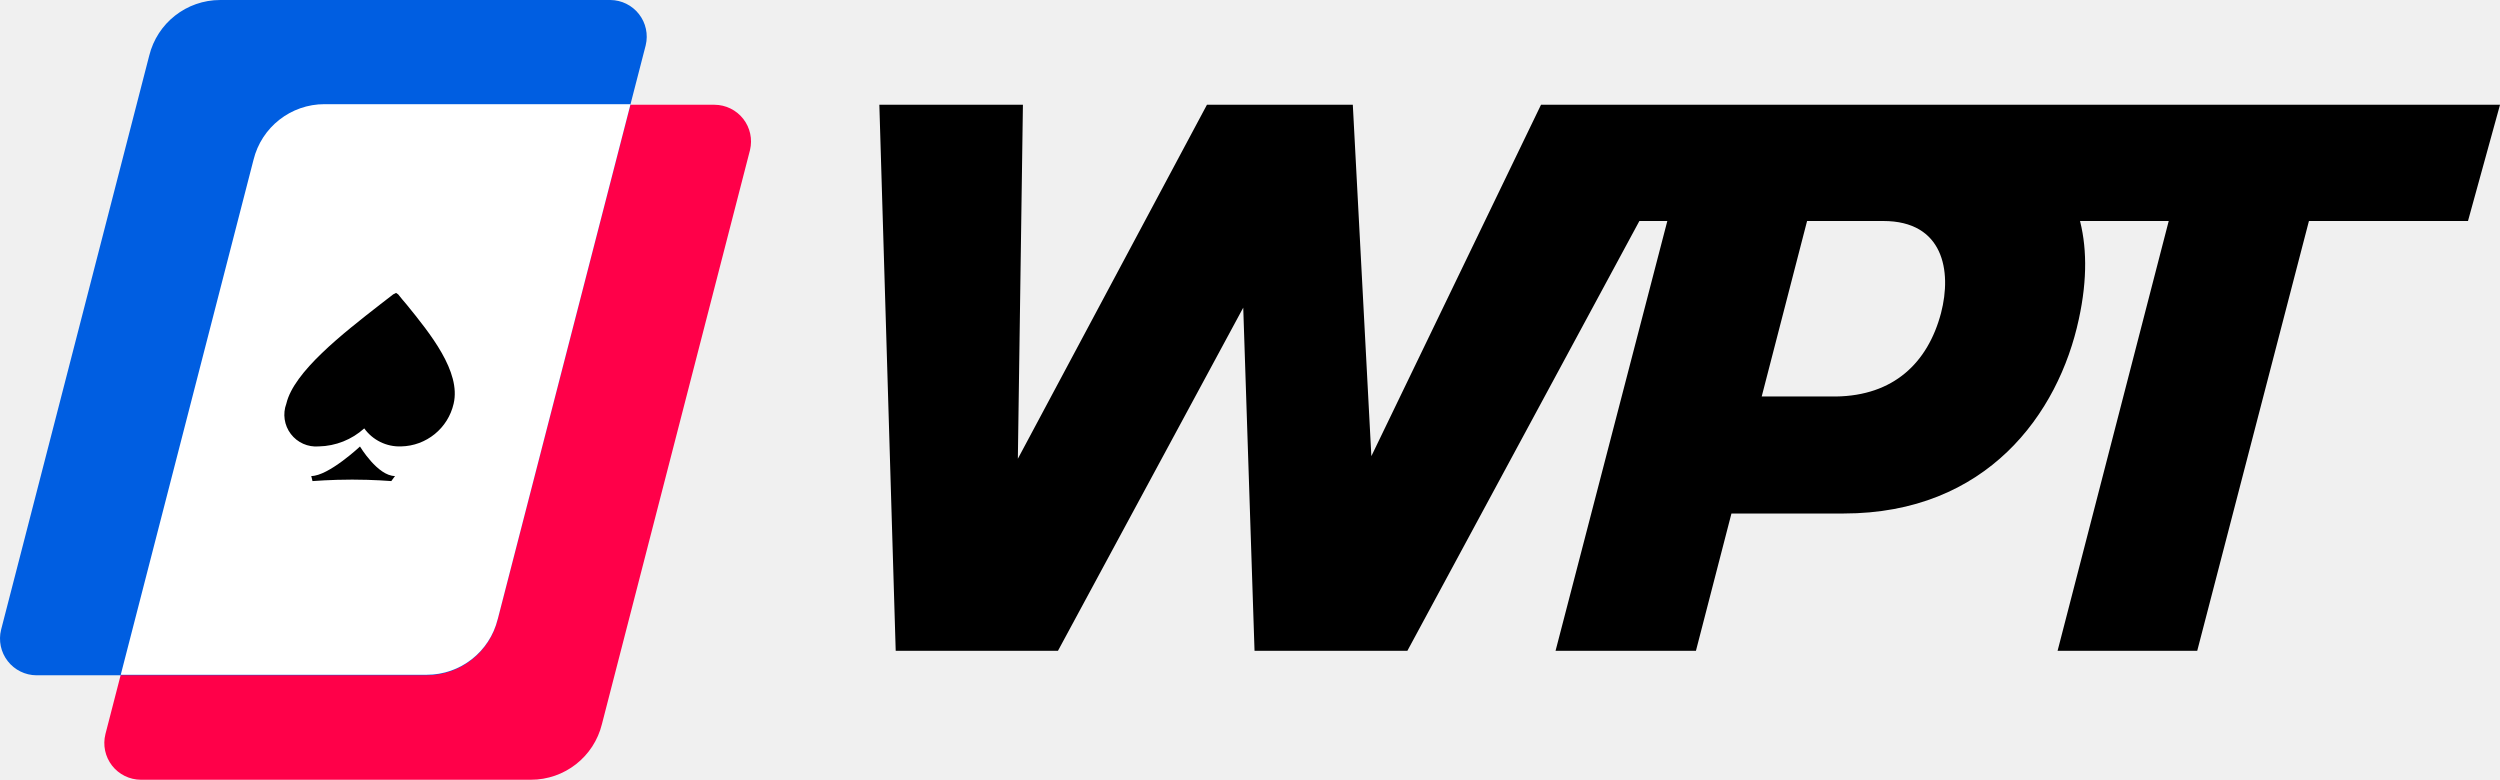
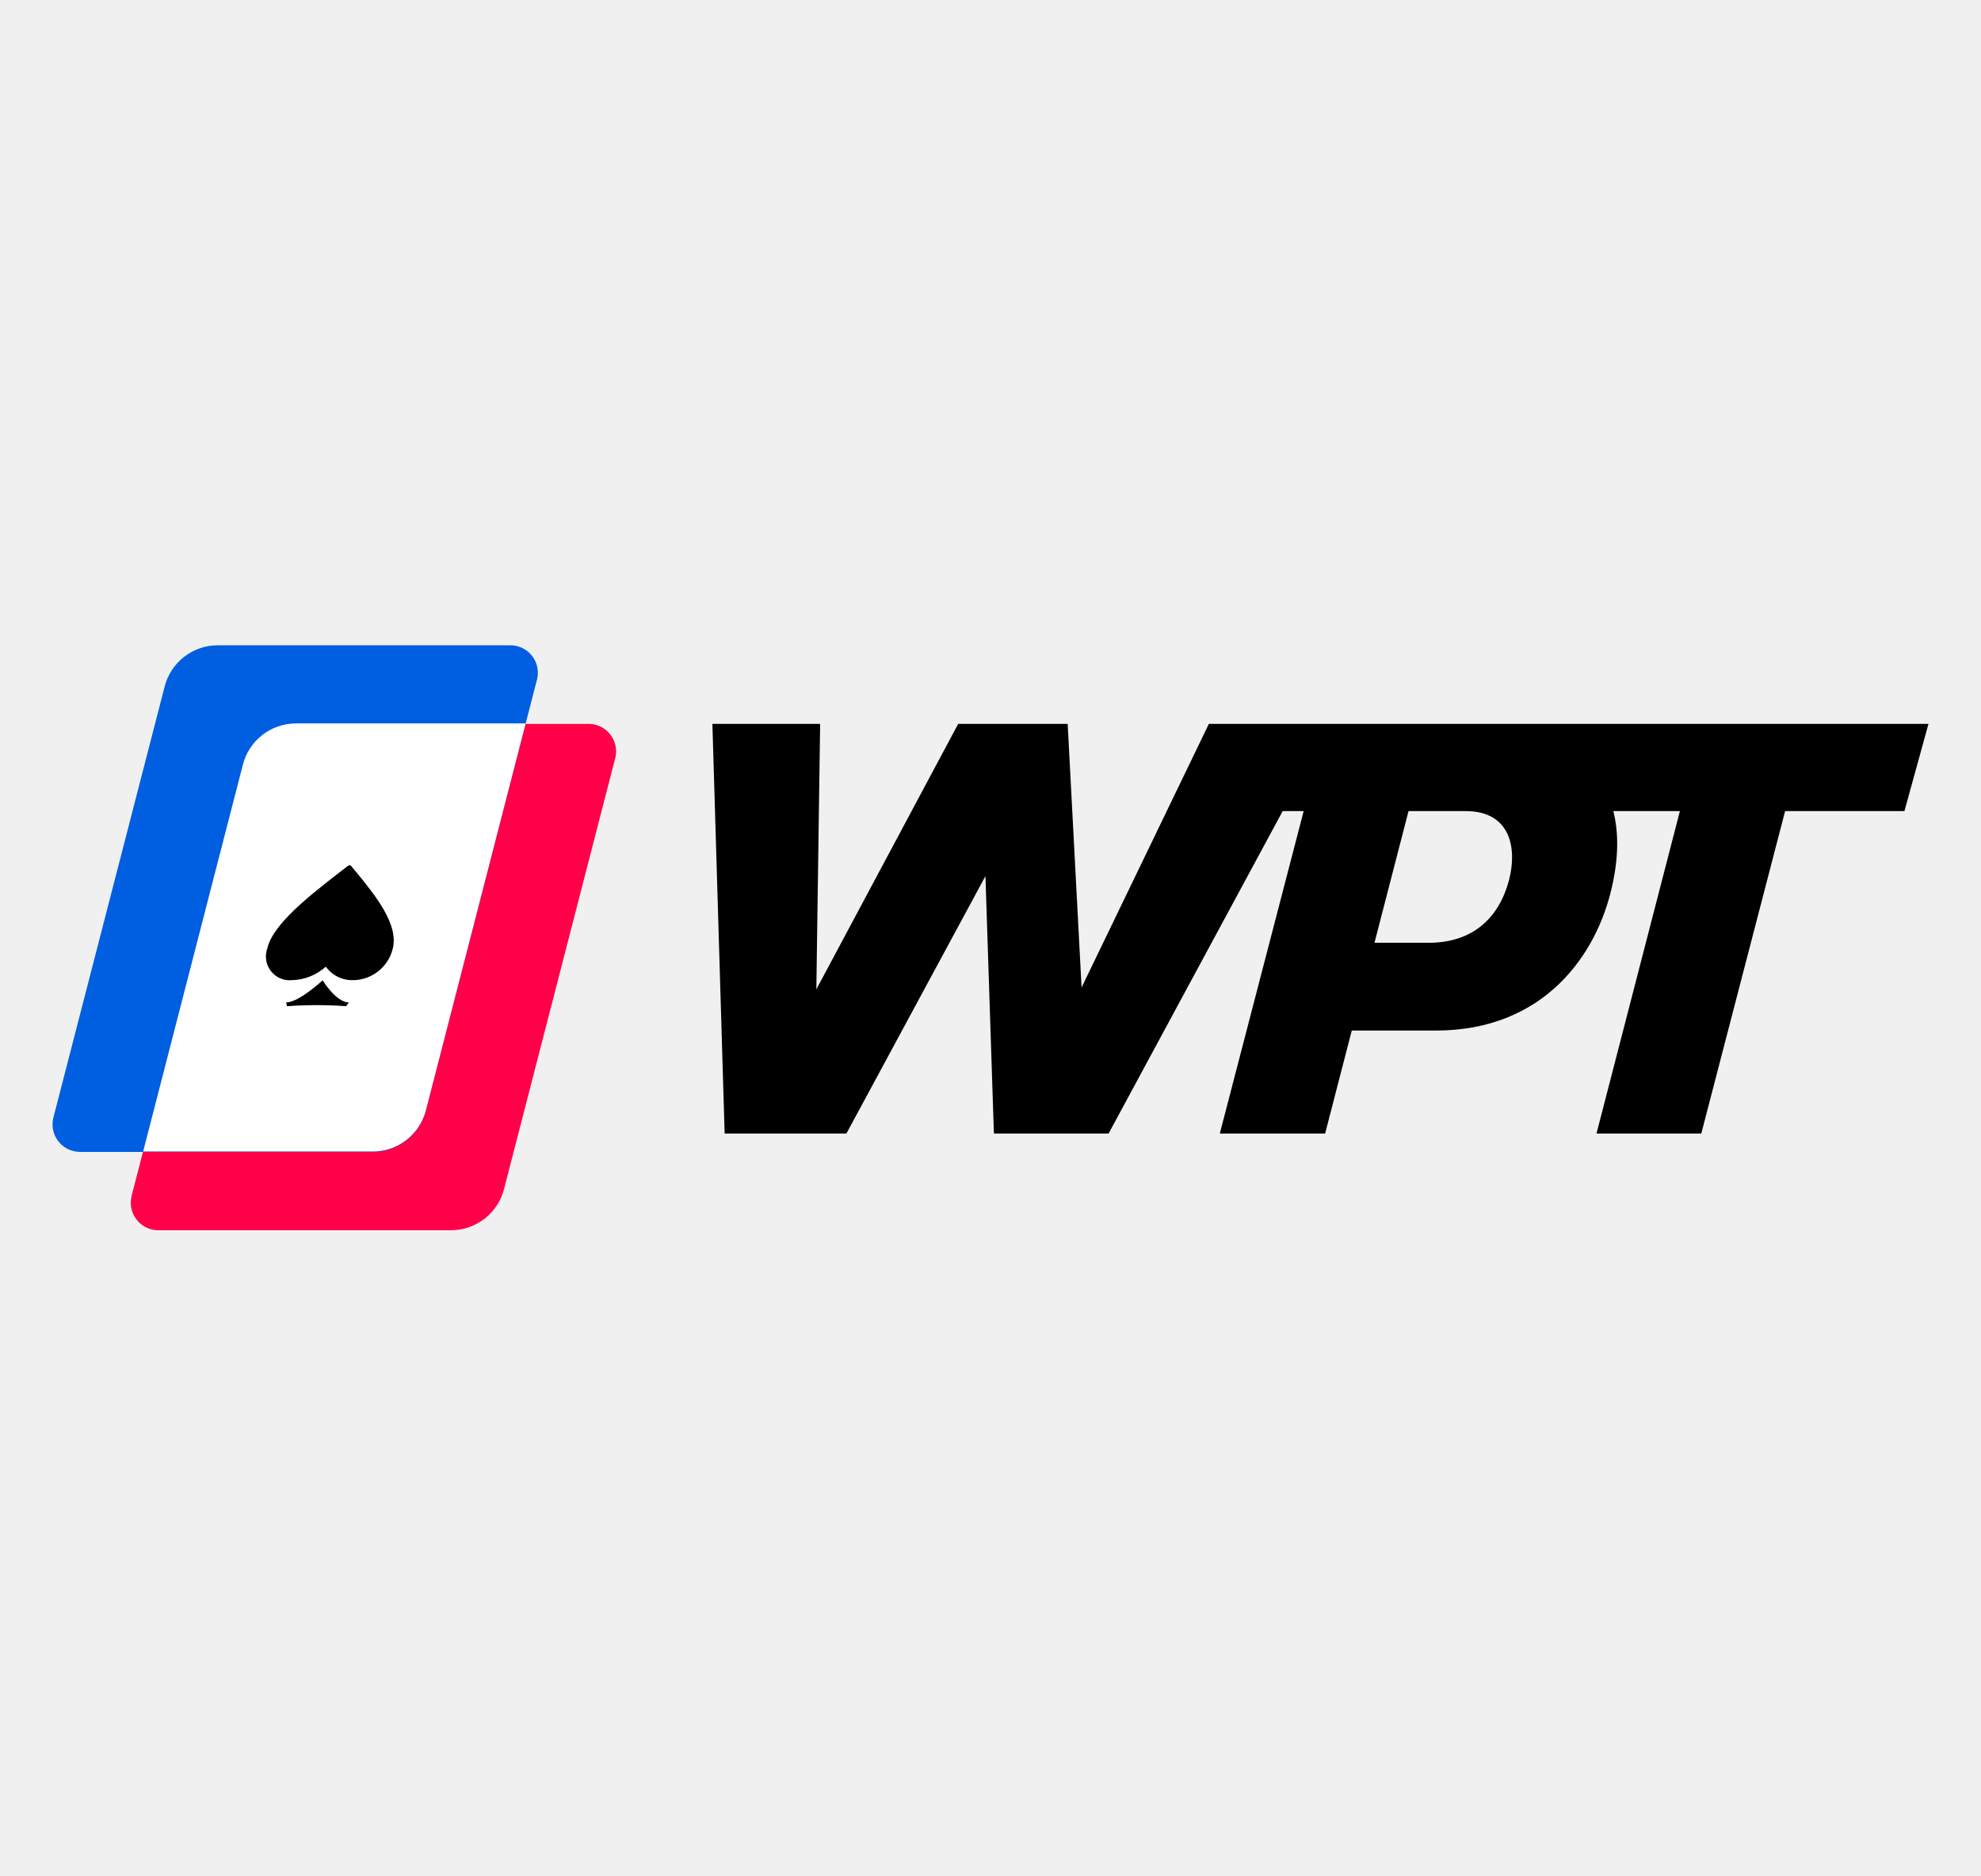
- <svg xmlns="http://www.w3.org/2000/svg" width="192" height="59.884" viewBox="0 0 192 59.884">
-   <g id="WPT_logo" data-name="WPT logo" transform="translate(-728.406 -2357.919)">
-     <path id="Path_4923" data-name="Path 4923" d="M96.763.6,74.126,42.536H64.143L84.389.6ZM69.934.6,47.291,42.536H36.332L58.733.6ZM72.15,42.536H62.388L61.008.6h8.928ZM44,42.536H34.83L33.574.6H44.6Zm90.785,0H124.062L134.906.6h10.781l-10.9,41.936Zm-38.5,0H85.506L96.412.6h10.72L96.288,42.536ZM91.918.6h66.123l-2.46,8.928H89.455L91.92.6ZM97.79.6h14.725c6.413,0,15.934,3.9,13.176,16.477-1.554,7.245-7.062,14.914-18.061,14.914H89.481c-.061.241,1.978-8.742,2.036-8.986h15.512c4.431-.056,7.069-2.578,8.082-6.409.844-3.238.18-7.069-4.429-7.069H95.346L97.792.6Z" transform="translate(762.366 2365.365)" />
-     <path id="Path_4924" data-name="Path 4924" d="M4.067,52.938a2.816,2.816,0,0,0,2.716,3.5H36.736A5.612,5.612,0,0,0,42.2,52.161L53.572,8.076A2.818,2.818,0,0,0,50.854,4.6H20.9a5.616,5.616,0,0,0-5.461,4.272L4.067,52.936Z" transform="translate(732.435 2361.365)" fill="#ff0049" />
-     <path id="Path_4925" data-name="Path 4925" d="M.084,48.962a2.818,2.818,0,0,0,2.715,3.5H32.753a5.612,5.612,0,0,0,5.465-4.3L49.591,4.076A2.816,2.816,0,0,0,46.875.6H16.916a5.616,5.616,0,0,0-5.457,4.276Z" transform="translate(728.406 2357.319)" fill="#005ee1" />
-     <path id="Path_4926" data-name="Path 4926" d="M33.563,44.129l10.2-39.552h-23.5a5.612,5.612,0,0,0-5.457,4.276L4.61,48.4H28.1a5.612,5.612,0,0,0,5.461-4.272Z" transform="translate(733.069 2361.342)" fill="#fff" />
-     <path id="Path_4927" data-name="Path 4927" d="M13.479,23.572a2.44,2.44,0,0,1-2.49-3.281c.577-2.46,4.335-5.383,7.2-7.617.352-.274.69-.537,1.006-.778l.225-.113.161.113c.2.253.416.517.644.778,1.81,2.229,4.19,5.157,3.613,7.617a4.224,4.224,0,0,1-4.033,3.281,3.334,3.334,0,0,1-2.832-1.384,5.367,5.367,0,0,1-3.482,1.384h-.01Z" transform="translate(739.407 2368.631)" />
-     <path id="Path_4928" data-name="Path 4928" d="M15.029,20.19c-1.637,0-3.051.113-3.051.113l-.093-.388c1.32,0,3.741-2.267,3.741-2.267s1.36,2.267,2.689,2.267l-.284.388S16.656,20.19,15.029,20.19Z" transform="translate(740.427 2374.563)" />
+ <svg xmlns="http://www.w3.org/2000/svg" id="Layer_1" data-name="Layer 1" viewBox="0 0 633.6 600">
+   <defs>
+     <style>
+       .cls-1 {
+         fill: #ff0049;
+       }
+ 
+       .cls-2 {
+         fill: #fff;
+       }
+ 
+       .cls-3 {
+         fill: #005ee1;
+       }
+     </style>
+   </defs>
+   <g id="WPT_logo" data-name="WPT logo">
+     <path id="Path_4923" data-name="Path 4923" d="M425.31,231.58l-70.74,131.05h-31.2l63.27-131.05h38.67ZM341.47,231.58l-70.76,131.05h-34.25l70-131.05h35ZM348.4,362.62h-30.51l-4.31-131.05h27.9l6.92,131.05ZM260.43,362.62h-28.66l-3.92-131.05h34.46l-1.87,131.05ZM544.13,362.62h-33.51l33.89-131.05h33.69l-34.06,131.05h0ZM423.82,362.62h-33.68l34.08-131.05h33.5l-33.89,131.05h0ZM410.17,231.58h206.63l-7.69,27.9h-206.64l7.7-27.9h0ZM428.52,231.58h46.02c20.04,0,49.79,12.19,41.17,51.49-4.86,22.64-22.07,46.61-56.44,46.61h-56.72c-.19.75,6.18-27.32,6.36-28.08h48.47c13.85-.17,22.09-8.06,25.26-20.03,2.64-10.12.56-22.09-13.84-22.09h-47.92l7.64-27.9h0Z" />
+     <path id="Path_4924" data-name="Path 4924" class="cls-1" d="M42.1,382.63c-1.18,4.71,1.68,9.49,6.4,10.67.68.17,1.38.26,2.09.26h93.6c8.09.02,15.15-5.5,17.07-13.37l35.54-137.76c1.14-4.73-1.78-9.48-6.51-10.62-.65-.16-1.32-.24-1.99-.24h-93.61c-8.08-.01-15.13,5.5-17.07,13.35l-35.54,137.7h0Z" />
+     <path id="Path_4925" data-name="Path 4925" class="cls-3" d="M17.07,357.56c-1.18,4.72,1.69,9.5,6.41,10.68.68.17,1.37.26,2.07.26h93.61c8.12.01,15.18-5.55,17.08-13.44l35.54-137.77c1.14-4.72-1.77-9.48-6.49-10.62-.65-.16-1.32-.24-2-.24h-93.62c-8.08,0-15.12,5.51-17.05,13.36l-35.55,137.77Z" />
+     <path id="Path_4926" data-name="Path 4926" class="cls-2" d="M136.26,355.03l31.87-123.6h-73.44c-8.08,0-15.13,5.51-17.05,13.36l-31.86,123.58h73.41c8.09.02,15.13-5.5,17.07-13.35h0Z" />
+     <path id="Path_4927" data-name="Path 4927" d="M93.3,313.57c-4.2.35-7.88-2.77-8.23-6.97-.09-1.12.06-2.24.45-3.29,1.8-7.69,13.55-16.82,22.5-23.8,1.1-.86,2.16-1.68,3.14-2.43l.7-.35.5.35c.62.79,1.3,1.62,2.01,2.43,5.66,6.97,13.09,16.12,11.29,23.8-1.35,5.9-6.55,10.13-12.6,10.25-3.49.13-6.81-1.49-8.85-4.32-2.99,2.7-6.85,4.24-10.88,4.32h-.04Z" />
+     <path id="Path_4928" data-name="Path 4928" d="M101.33,321.54c-5.12,0-9.53.35-9.53.35l-.29-1.21c4.12,0,11.69-7.08,11.69-7.08,0,0,4.25,7.08,8.4,7.08l-.89,1.21s-4.3-.35-9.38-.35Z" />
  </g>
</svg>
